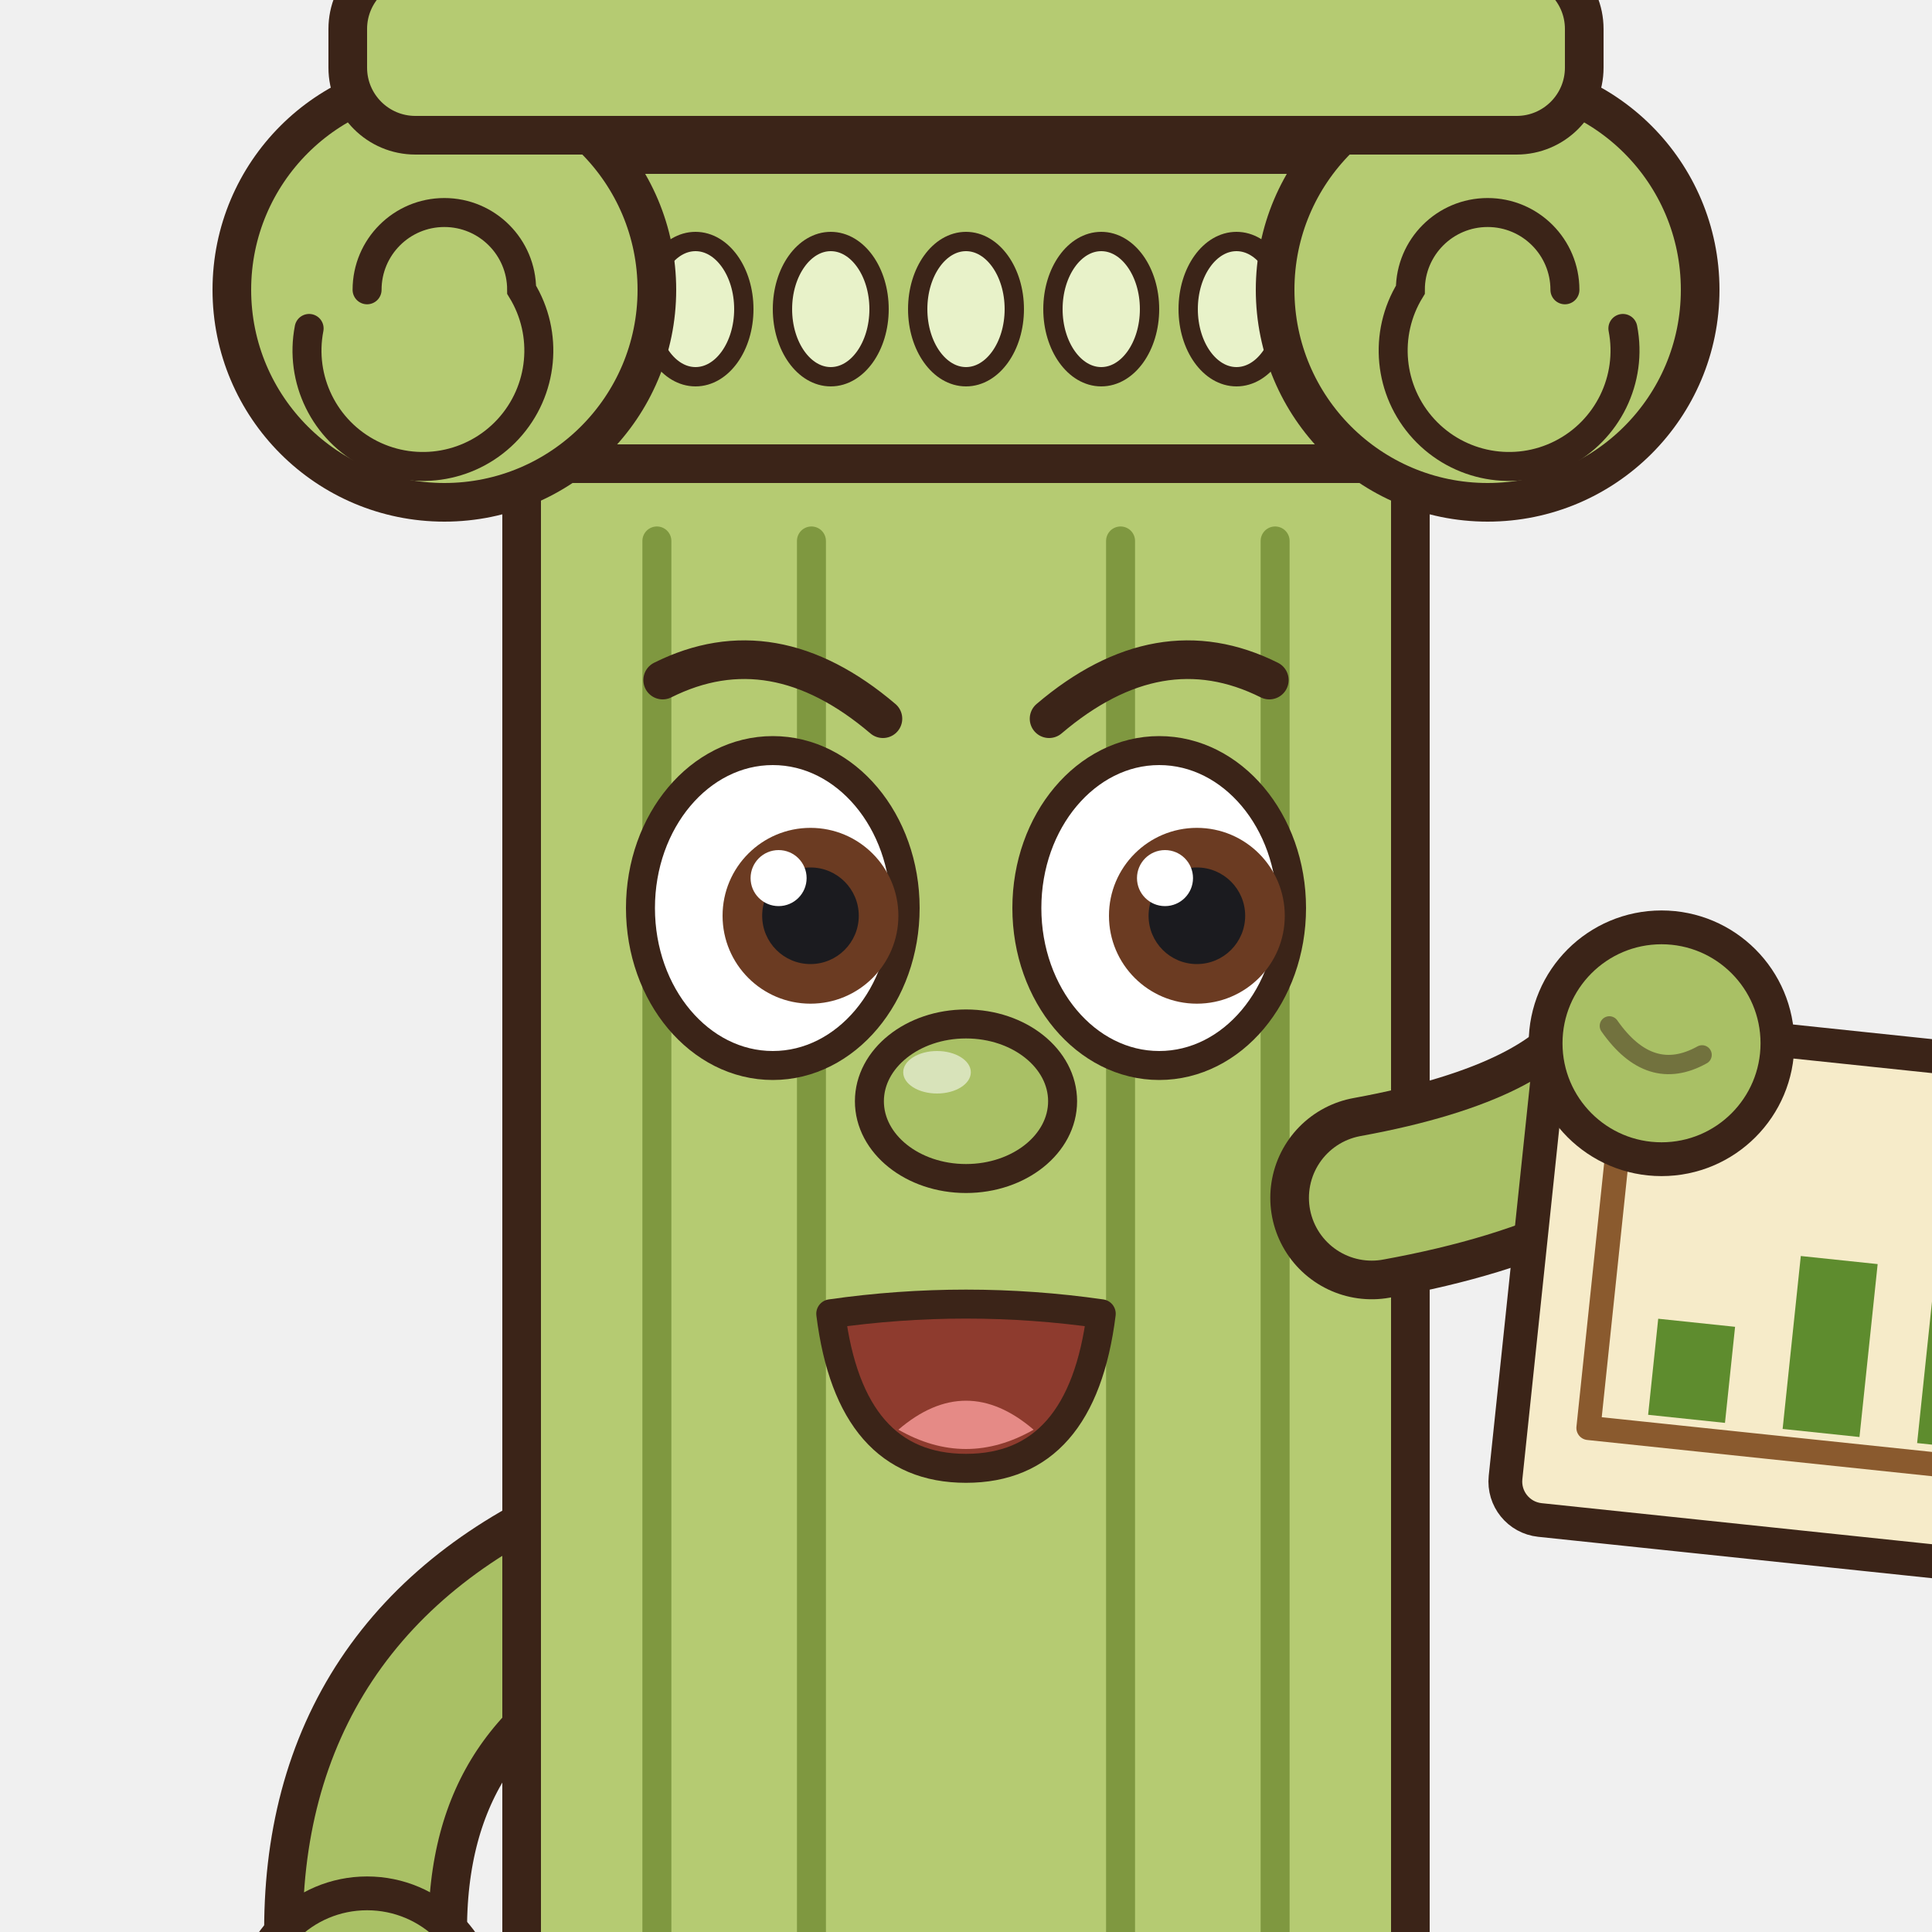
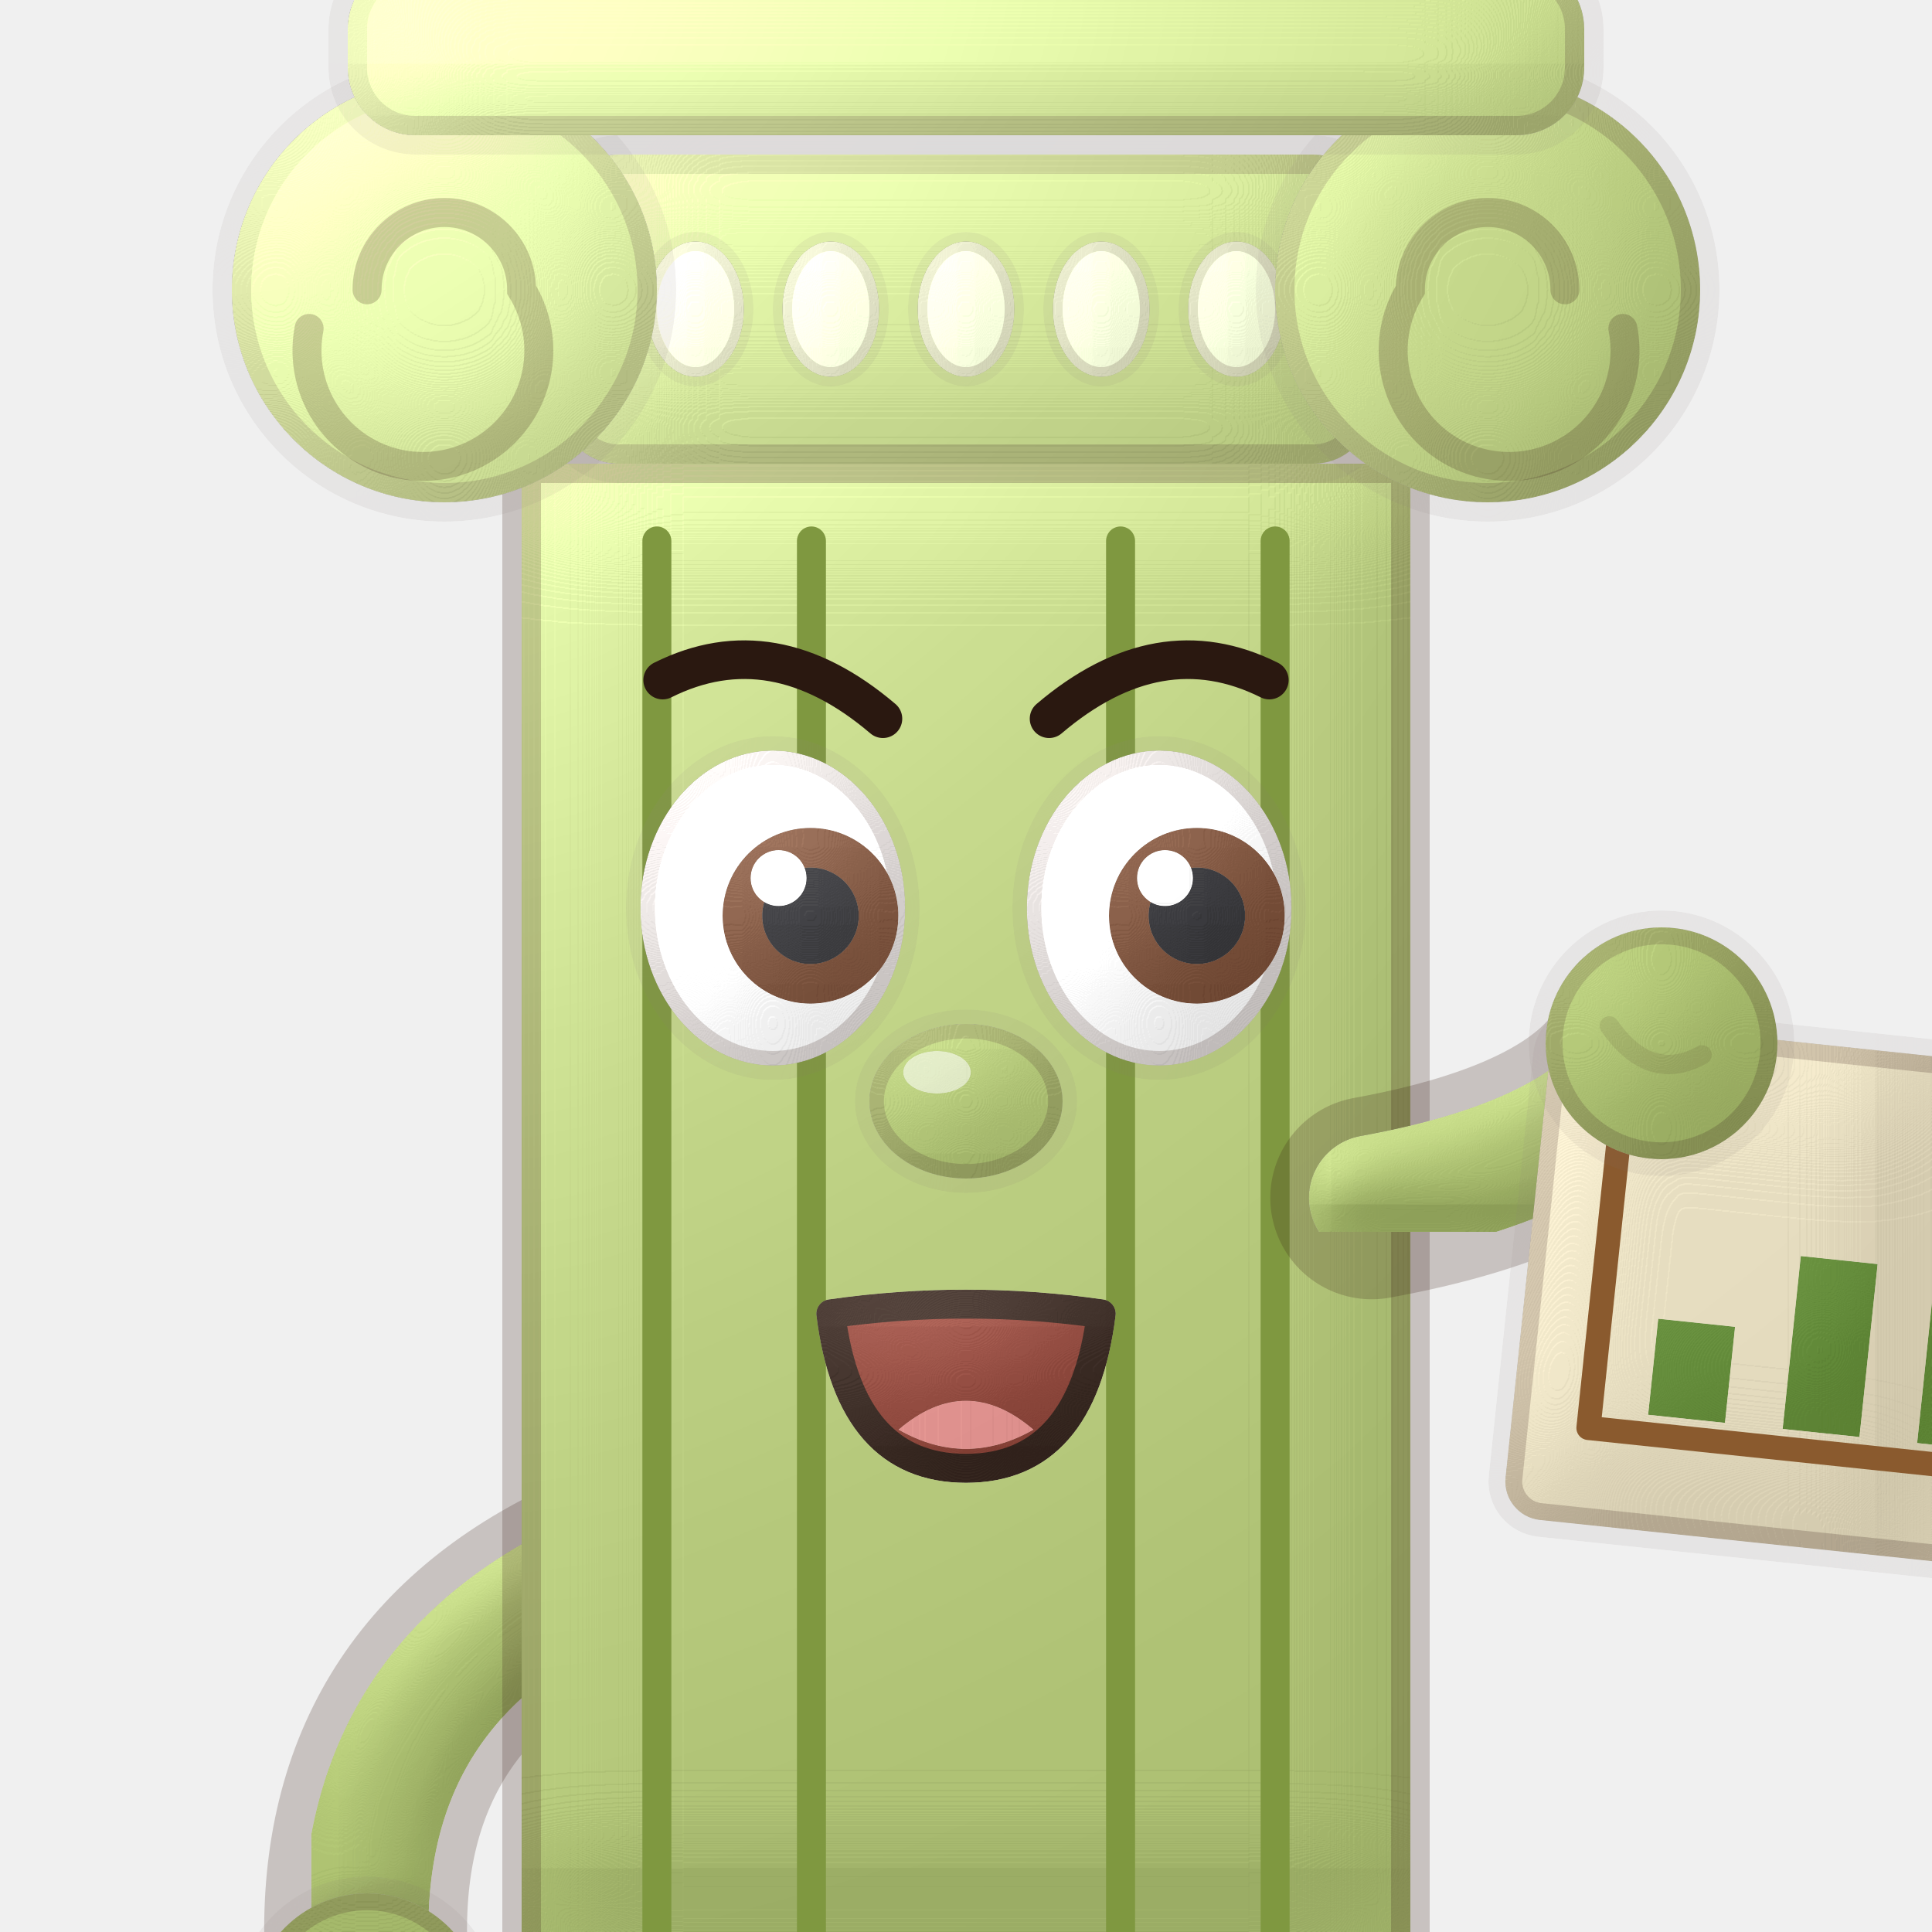
<svg xmlns="http://www.w3.org/2000/svg" viewBox="0 0 64 64" width="48" height="48" role="img" aria-label="Delphi, Analytics, running">
  <defs>
    <filter id="sm-delphi-s" x="-50%" y="-50%" width="200%" height="200%">
      <feGaussianBlur stdDeviation="6" />
    </filter>
+     <filter id="sm-delphi-clay" x="-25%" y="-25%" width="150%" height="150%" color-interpolation-filters="sRGB">
+       <feGaussianBlur in="SourceAlpha" stdDeviation="7" result="b" />
+       <feDiffuseLighting in="b" surfaceScale="6" diffuseConstant="1.15" lighting-color="#fff" result="d">
+         <feDistantLight azimuth="235" elevation="48" />
+       </feDiffuseLighting>
+       <feComposite in="d" in2="SourceAlpha" operator="in" result="d2" />
+       <feBlend in="SourceGraphic" in2="d2" mode="multiply" result="m" />
+       <feSpecularLighting in="b" surfaceScale="6" specularConstant=".55" specularExponent="22" lighting-color="#fff" result="s">
+         <fePointLight x="40" y="20" z="260" />
+       </feSpecularLighting>
+       <feComposite in="s" in2="SourceAlpha" operator="in" result="s2" />
+       <feComposite in="m" in2="s2" operator="arithmetic" k2="1" k3=".85" result="lit" />
+       <feComposite in="lit" in2="SourceAlpha" operator="in" />
+     </filter>
+     <filter id="sm-delphi-tube" x="-25%" y="-25%" width="150%" height="150%" color-interpolation-filters="sRGB">
+       <feGaussianBlur in="SourceAlpha" stdDeviation="3" result="b" />
+       <feDiffuseLighting in="b" surfaceScale="4" diffuseConstant="1.15" lighting-color="#fff" result="d">
+         <feDistantLight azimuth="235" elevation="48" />
+       </feDiffuseLighting>
+       <feComposite in="d" in2="SourceAlpha" operator="in" result="d2" />
+       <feBlend in="SourceGraphic" in2="d2" mode="multiply" result="m" />
+       <feSpecularLighting in="b" surfaceScale="4" specularConstant=".55" specularExponent="22" lighting-color="#fff" result="s">
+         <fePointLight x="40" y="20" z="260" />
+       </feSpecularLighting>
+       <feComposite in="s" in2="SourceAlpha" operator="in" result="s2" />
+       <feComposite in="m" in2="s2" operator="arithmetic" k2="1" k3=".85" result="lit" />
+       <feComposite in="lit" in2="SourceAlpha" operator="in" />
+     </filter>
  </defs>
  <g transform="scale(0.32) translate(-50 -76)">
-     <rect x="119" y="304" width="18" height="26" rx="6" fill="#A9C065" stroke="#3B2418" stroke-width="3.5" />
-     <rect x="163" y="304" width="18" height="26" rx="6" fill="#A9C065" stroke="#3B2418" stroke-width="3.5" />
-     <path d="M142 322 L116 322 L114 334 Q94 336 92 348 L92 352 L146 352 L146 338 Q146 328 142 322 Z" fill="#8A4E2B" stroke="#3B2418" stroke-width="3.5" stroke-linejoin="round" />
-     <path d="M146 348 L92 348 L92 355 L146 355 Z" fill="#5E3219" stroke="#3B2418" stroke-width="3" stroke-linejoin="round" />
+     <rect x="119" y="304" width="18" height="26" rx="6" fill="#A9C065" stroke="#3B2418" stroke-opacity=".22" stroke-width="3.5" filter="url(#sm-delphi-clay)" />
+     <rect x="163" y="304" width="18" height="26" rx="6" fill="#A9C065" stroke="#3B2418" stroke-opacity=".22" stroke-width="3.5" filter="url(#sm-delphi-clay)" />
+     <path d="M142 322 L116 322 L114 334 Q94 336 92 348 L92 352 L146 352 L146 338 Q146 328 142 322 Z" fill="#8A4E2B" stroke="#3B2418" stroke-opacity=".22" stroke-width="3.5" stroke-linejoin="round" filter="url(#sm-delphi-clay)" />
+     <path d="M146 348 L92 348 L92 355 L146 355 Z" fill="#5E3219" stroke="#3B2418" stroke-opacity=".22" stroke-width="3" stroke-linejoin="round" filter="url(#sm-delphi-clay)" />
    <path d="M136 328 L122 334 M122 328 L136 334" fill="none" stroke="#E2B07A" stroke-width="2.5" stroke-linecap="round" stroke-linejoin="round" />
-     <path d="M158 322 L184 322 L186 334 Q206 336 208 348 L208 352 L154 352 L154 338 Q154 328 158 322 Z" fill="#8A4E2B" stroke="#3B2418" stroke-width="3.5" stroke-linejoin="round" />
-     <path d="M154 348 L208 348 L208 355 L154 355 Z" fill="#5E3219" stroke="#3B2418" stroke-width="3" stroke-linejoin="round" />
+     <path d="M158 322 L184 322 L186 334 Q206 336 208 348 L208 352 L154 352 L154 338 Q154 328 158 322 Z" fill="#8A4E2B" stroke="#3B2418" stroke-opacity=".22" stroke-width="3.5" stroke-linejoin="round" filter="url(#sm-delphi-clay)" />
+     <path d="M154 348 L208 348 L208 355 L154 355 Z" fill="#5E3219" stroke="#3B2418" stroke-opacity=".22" stroke-width="3" stroke-linejoin="round" filter="url(#sm-delphi-clay)" />
    <path d="M164 328 L178 334 M178 328 L164 334" fill="none" stroke="#E2B07A" stroke-width="2.5" stroke-linecap="round" stroke-linejoin="round" />
-     <path d="M110 240 Q86 252 88 280" fill="none" stroke="#3B2418" stroke-width="21" stroke-linecap="round" stroke-linejoin="round" />
-     <path d="M110 240 Q86 252 88 280" fill="none" stroke="#A9C065" stroke-width="13" stroke-linecap="round" stroke-linejoin="round" />
-     <circle cx="88" cy="284" r="12" fill="#A9C065" stroke="#3B2418" stroke-width="3.5" />
-     <path d="M82.6 282.2 Q86.8 288.2 92.2 285.2" fill="none" stroke="#3B2418" stroke-width="2" stroke-linecap="round" opacity=".5" />
+     <path d="M110 240 Q86 252 88 280" fill="none" stroke="#3B2418" stroke-opacity=".22" stroke-width="21" stroke-linecap="round" stroke-linejoin="round" />
+     <path d="M110 240 Q86 252 88 280" fill="none" stroke="#A9C065" stroke-width="13" stroke-linecap="round" stroke-linejoin="round" filter="url(#sm-delphi-tube)" />
+     <circle cx="88" cy="284" r="12" fill="#A9C065" stroke="#3B2418" stroke-opacity=".22" stroke-width="3.5" filter="url(#sm-delphi-clay)" />
+     <path d="M82.6 282.2 Q86.8 288.2 92.2 285.2" fill="none" stroke="#3B2418" stroke-opacity=".22" stroke-width="2" stroke-linecap="round" opacity=".5" />
    <clipPath id="sm-delphi-c">
      <path d="M104 124 L196 124 L196 284 L104 284 Z" />
    </clipPath>
-     <path d="M104 124 L196 124 L196 284 L104 284 Z" fill="#B5CB72" />
+     <path d="M104 124 L196 124 L196 284 L104 284 Z" fill="#B5CB72" filter="url(#sm-delphi-clay)" />
    <g clip-path="url(#sm-delphi-c)">
-       <path d="M200 0 L340 0 L340 370 L196 370 Q230 200 200 0 Z" fill="#7F9840" opacity="0.32" />
-       <path d="M0 0 L104 0 Q76 160 100 370 L0 370 Z" fill="#E8F2C9" opacity="0.4" />
+       <path d="M200 0 L340 0 L340 370 L196 370 Q230 200 200 0 Z" fill="#7F9840" opacity="0.32" filter="url(#sm-delphi-clay)" />
+       <path d="M0 0 L104 0 Q76 160 100 370 L0 370 Z" fill="#E8F2C9" opacity="0.4" filter="url(#sm-delphi-clay)" />
      <path d="M118 132 L118 278 M134 132 L134 278 M166 132 L166 278 M182 132 L182 278" fill="none" stroke="#7F9840" stroke-width="3" stroke-linecap="round" stroke-linejoin="round" />
    </g>
-     <path d="M104 124 L196 124 L196 284 L104 284 Z" fill="none" stroke="#3B2418" stroke-width="4" stroke-linecap="round" stroke-linejoin="round" />
-     <rect x="108" y="92" width="84" height="32" rx="6" fill="#B5CB72" stroke="#3B2418" stroke-width="4" />
-     <ellipse cx="122" cy="108" rx="5" ry="7" fill="#E8F2C9" stroke="#3B2418" stroke-width="2" />
-     <ellipse cx="136" cy="108" rx="5" ry="7" fill="#E8F2C9" stroke="#3B2418" stroke-width="2" />
-     <ellipse cx="150" cy="108" rx="5" ry="7" fill="#E8F2C9" stroke="#3B2418" stroke-width="2" />
-     <ellipse cx="164" cy="108" rx="5" ry="7" fill="#E8F2C9" stroke="#3B2418" stroke-width="2" />
-     <ellipse cx="178" cy="108" rx="5" ry="7" fill="#E8F2C9" stroke="#3B2418" stroke-width="2" />
-     <circle cx="96" cy="106" r="22" fill="#B5CB72" stroke="#3B2418" stroke-width="4" />
-     <path d="M96 106 m-8 0 a8 8 0 1 1 16 0 a12 12 0 1 1 -22 4" fill="none" stroke="#3B2418" stroke-width="3" stroke-linecap="round" />
-     <circle cx="204" cy="106" r="22" fill="#B5CB72" stroke="#3B2418" stroke-width="4" />
-     <path d="M204 106 m8 0 a8 8 0 1 0 -16 0 a12 12 0 1 0 22 4" fill="none" stroke="#3B2418" stroke-width="3" stroke-linecap="round" />
-     <rect x="86" y="72" width="128" height="18" rx="7" fill="#B5CB72" stroke="#3B2418" stroke-width="4" />
-     <rect x="94" y="282" width="112" height="14" rx="5" fill="#B5CB72" stroke="#3B2418" stroke-width="4" />
-     <rect x="88" y="294" width="124" height="12" rx="5" fill="#B5CB72" stroke="#3B2418" stroke-width="4" />
-     <ellipse cx="150" cy="190" rx="10" ry="8" fill="#A9C065" stroke="#3B2418" stroke-width="3" />
-     <ellipse cx="147" cy="187" rx="3.5" ry="2.2" fill="#fff" opacity=".55" />
+     <path d="M104 124 L196 124 L196 284 L104 284 Z" fill="none" stroke="#3B2418" stroke-opacity=".22" stroke-width="4" stroke-linecap="round" stroke-linejoin="round" />
+     <rect x="108" y="92" width="84" height="32" rx="6" fill="#B5CB72" stroke="#3B2418" stroke-opacity=".22" stroke-width="4" filter="url(#sm-delphi-clay)" />
+     <ellipse cx="122" cy="108" rx="5" ry="7" fill="#E8F2C9" stroke="#3B2418" stroke-opacity=".22" stroke-width="2" filter="url(#sm-delphi-clay)" />
+     <ellipse cx="136" cy="108" rx="5" ry="7" fill="#E8F2C9" stroke="#3B2418" stroke-opacity=".22" stroke-width="2" filter="url(#sm-delphi-clay)" />
+     <ellipse cx="150" cy="108" rx="5" ry="7" fill="#E8F2C9" stroke="#3B2418" stroke-opacity=".22" stroke-width="2" filter="url(#sm-delphi-clay)" />
+     <ellipse cx="164" cy="108" rx="5" ry="7" fill="#E8F2C9" stroke="#3B2418" stroke-opacity=".22" stroke-width="2" filter="url(#sm-delphi-clay)" />
+     <ellipse cx="178" cy="108" rx="5" ry="7" fill="#E8F2C9" stroke="#3B2418" stroke-opacity=".22" stroke-width="2" filter="url(#sm-delphi-clay)" />
+     <circle cx="96" cy="106" r="22" fill="#B5CB72" stroke="#3B2418" stroke-opacity=".22" stroke-width="4" filter="url(#sm-delphi-clay)" />
+     <path d="M96 106 m-8 0 a8 8 0 1 1 16 0 a12 12 0 1 1 -22 4" fill="none" stroke="#3B2418" stroke-opacity=".22" stroke-width="3" stroke-linecap="round" />
+     <circle cx="204" cy="106" r="22" fill="#B5CB72" stroke="#3B2418" stroke-opacity=".22" stroke-width="4" filter="url(#sm-delphi-clay)" />
+     <path d="M204 106 m8 0 a8 8 0 1 0 -16 0 a12 12 0 1 0 22 4" fill="none" stroke="#3B2418" stroke-opacity=".22" stroke-width="3" stroke-linecap="round" />
+     <rect x="86" y="72" width="128" height="18" rx="7" fill="#B5CB72" stroke="#3B2418" stroke-opacity=".22" stroke-width="4" filter="url(#sm-delphi-clay)" />
+     <rect x="94" y="282" width="112" height="14" rx="5" fill="#B5CB72" stroke="#3B2418" stroke-opacity=".22" stroke-width="4" filter="url(#sm-delphi-clay)" />
+     <rect x="88" y="294" width="124" height="12" rx="5" fill="#B5CB72" stroke="#3B2418" stroke-opacity=".22" stroke-width="4" filter="url(#sm-delphi-clay)" />
+     <ellipse cx="150" cy="190" rx="10" ry="8" fill="#A9C065" stroke="#3B2418" stroke-opacity=".22" stroke-width="3" filter="url(#sm-delphi-clay)" />
+     <ellipse cx="147" cy="187" rx="3.5" ry="2.2" fill="#fff" opacity=".55" filter="url(#sm-delphi-clay)" />
    <g>
-       <ellipse cx="130" cy="170" rx="13.7" ry="16.3" fill="#fff" stroke="#3B2418" stroke-width="3" />
-       <circle cx="133.9" cy="170.8" r="9.1" fill="#6B3B22" />
-       <circle cx="133.9" cy="170.8" r="5" fill="#1B1B1F" />
-       <circle cx="130.6" cy="166.9" r="2.9" fill="#fff" />
-       <ellipse cx="170" cy="170" rx="13.7" ry="16.3" fill="#fff" stroke="#3B2418" stroke-width="3" />
-       <circle cx="173.9" cy="170.8" r="9.1" fill="#6B3B22" />
-       <circle cx="173.9" cy="170.8" r="5" fill="#1B1B1F" />
-       <circle cx="170.6" cy="166.9" r="2.9" fill="#fff" />
+       <ellipse cx="130" cy="170" rx="13.7" ry="16.3" fill="#fff" stroke="#3B2418" stroke-opacity=".22" stroke-width="3" filter="url(#sm-delphi-clay)" />
+       <circle cx="133.9" cy="170.8" r="9.1" fill="#6B3B22" filter="url(#sm-delphi-clay)" />
+       <circle cx="133.9" cy="170.8" r="5" fill="#1B1B1F" filter="url(#sm-delphi-clay)" />
+       <circle cx="130.6" cy="166.9" r="2.9" fill="#fff" filter="url(#sm-delphi-clay)" />
+       <ellipse cx="170" cy="170" rx="13.7" ry="16.3" fill="#fff" stroke="#3B2418" stroke-opacity=".22" stroke-width="3" filter="url(#sm-delphi-clay)" />
+       <circle cx="173.9" cy="170.8" r="9.1" fill="#6B3B22" filter="url(#sm-delphi-clay)" />
+       <circle cx="173.9" cy="170.8" r="5" fill="#1B1B1F" filter="url(#sm-delphi-clay)" />
+       <circle cx="170.6" cy="166.9" r="2.9" fill="#fff" filter="url(#sm-delphi-clay)" />
    </g>
-     <path d="M118.6 146.4 Q130 140.7 141.4 150.4 M181.4 146.4 Q170 140.7 158.6 150.4" fill="none" stroke="#3B2418" stroke-width="4" stroke-linecap="round" />
-     <path d="M136 212 Q150 210 164 212 Q162 228 150 228 Q138 228 136 212 Z" fill="#8E3B2E" stroke="#3B2418" stroke-width="3" stroke-linejoin="round" />
-     <path d="M143 224 Q150 218 157 224 Q150 228 143 224 Z" fill="#E58A86" />
-     <path d="M192 200 Q214 196 220 186" fill="none" stroke="#3B2418" stroke-width="21" stroke-linecap="round" stroke-linejoin="round" />
-     <path d="M192 200 Q214 196 220 186" fill="none" stroke="#A9C065" stroke-width="13" stroke-linecap="round" stroke-linejoin="round" />
+     <path d="M118.6 146.4 Q130 140.7 141.4 150.4 M181.4 146.4 Q170 140.7 158.6 150.4" fill="none" stroke="#2A1810" stroke-width="4" stroke-linecap="round" />
+     <path d="M136 212 Q150 210 164 212 Q162 228 150 228 Q138 228 136 212 Z" fill="#8E3B2E" stroke="#2A1810" stroke-width="3" stroke-linejoin="round" filter="url(#sm-delphi-clay)" />
+     <path d="M143 224 Q150 218 157 224 Q150 228 143 224 Z" fill="#E58A86" filter="url(#sm-delphi-clay)" />
+     <path d="M192 200 Q214 196 220 186" fill="none" stroke="#3B2418" stroke-opacity=".22" stroke-width="21" stroke-linecap="round" stroke-linejoin="round" />
+     <path d="M192 200 Q214 196 220 186" fill="none" stroke="#A9C065" stroke-width="13" stroke-linecap="round" stroke-linejoin="round" filter="url(#sm-delphi-tube)" />
    <g transform="rotate(6 236 210)">
-       <rect x="208" y="184" width="58" height="52" rx="4" fill="#F6EBC9" stroke="#3B2418" stroke-width="3.5" />
+       <rect x="208" y="184" width="58" height="52" rx="4" fill="#F6EBC9" stroke="#3B2418" stroke-opacity=".22" stroke-width="3.5" filter="url(#sm-delphi-clay)" />
      <path d="M216 226 L258 226 M216 226 L216 192" fill="none" stroke="#8A5A2E" stroke-width="2.5" stroke-linecap="round" stroke-linejoin="round" />
-       <path d="M222 224 L222 214 L230 214 L230 224 Z M236 224 L236 206 L244 206 L244 224 Z M250 224 L250 196 L258 196 L258 224 Z" fill="#5E8C2E" />
+       <path d="M222 224 L222 214 L230 214 L230 224 Z M236 224 L236 206 L244 206 L244 224 Z M250 224 L250 196 L258 196 L258 224 Z" fill="#5E8C2E" filter="url(#sm-delphi-clay)" />
    </g>
-     <circle cx="222" cy="184" r="12" fill="#A9C065" stroke="#3B2418" stroke-width="3.5" />
-     <path d="M216.6 182.2 Q220.8 188.2 226.2 185.2" fill="none" stroke="#3B2418" stroke-width="2" stroke-linecap="round" opacity=".5" />
+     <circle cx="222" cy="184" r="12" fill="#A9C065" stroke="#3B2418" stroke-opacity=".22" stroke-width="3.5" filter="url(#sm-delphi-clay)" />
+     <path d="M216.6 182.2 Q220.8 188.2 226.2 185.2" fill="none" stroke="#3B2418" stroke-opacity=".22" stroke-width="2" stroke-linecap="round" opacity=".5" />
  </g>
</svg>
